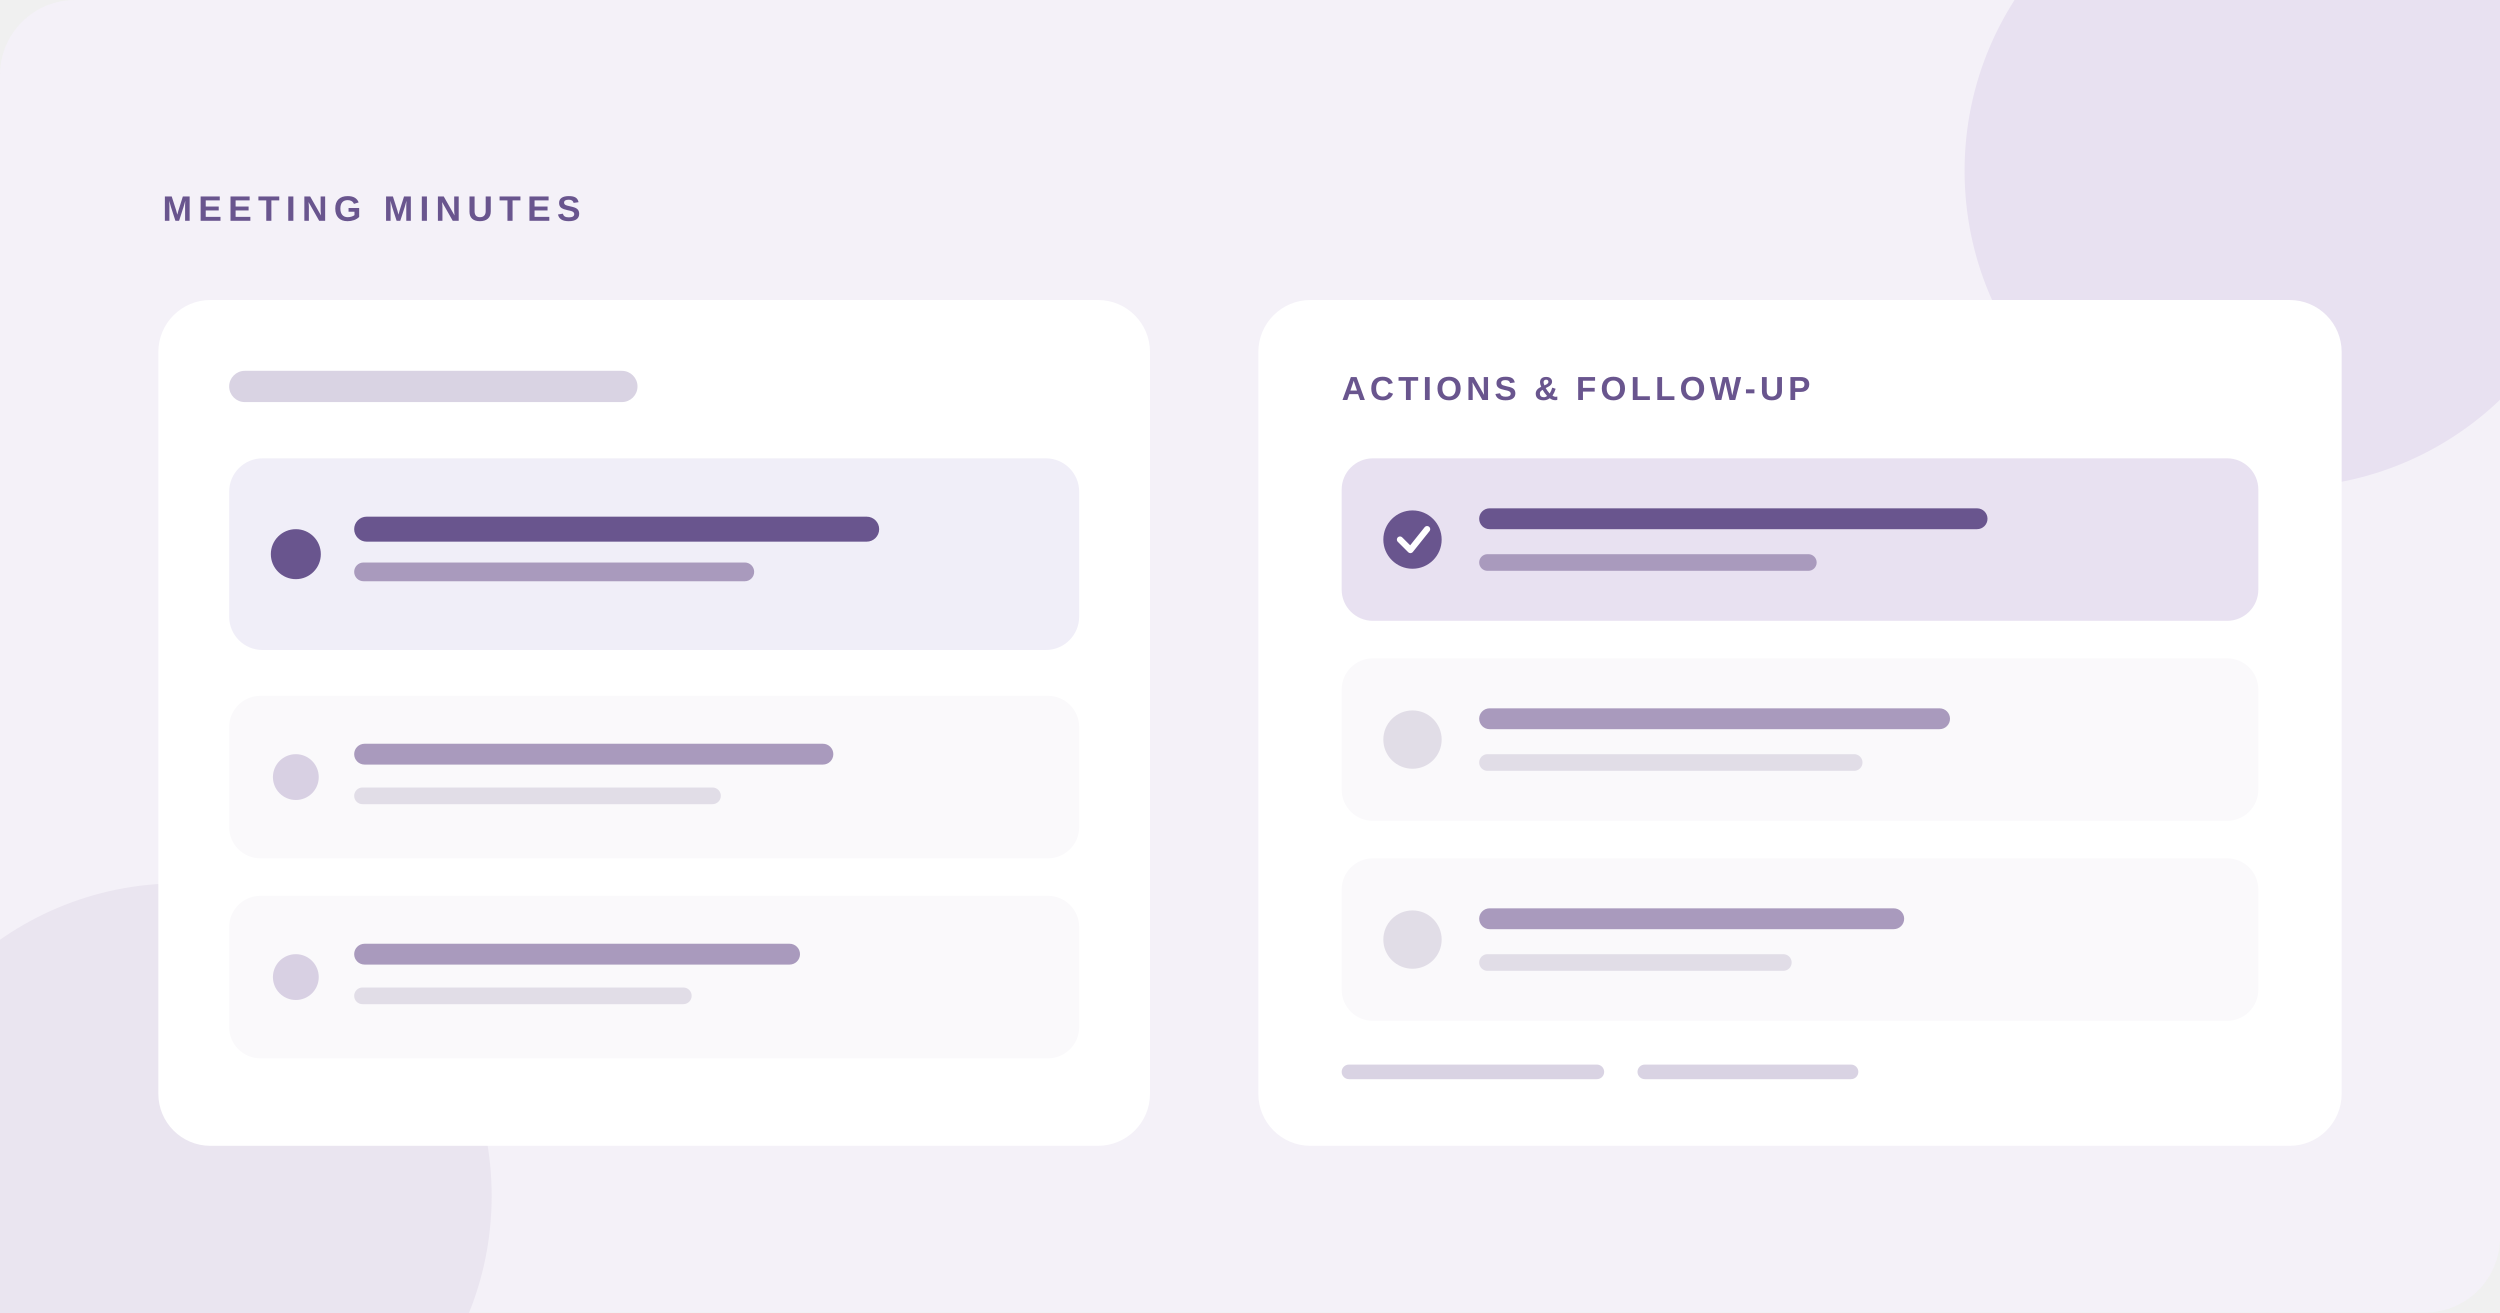
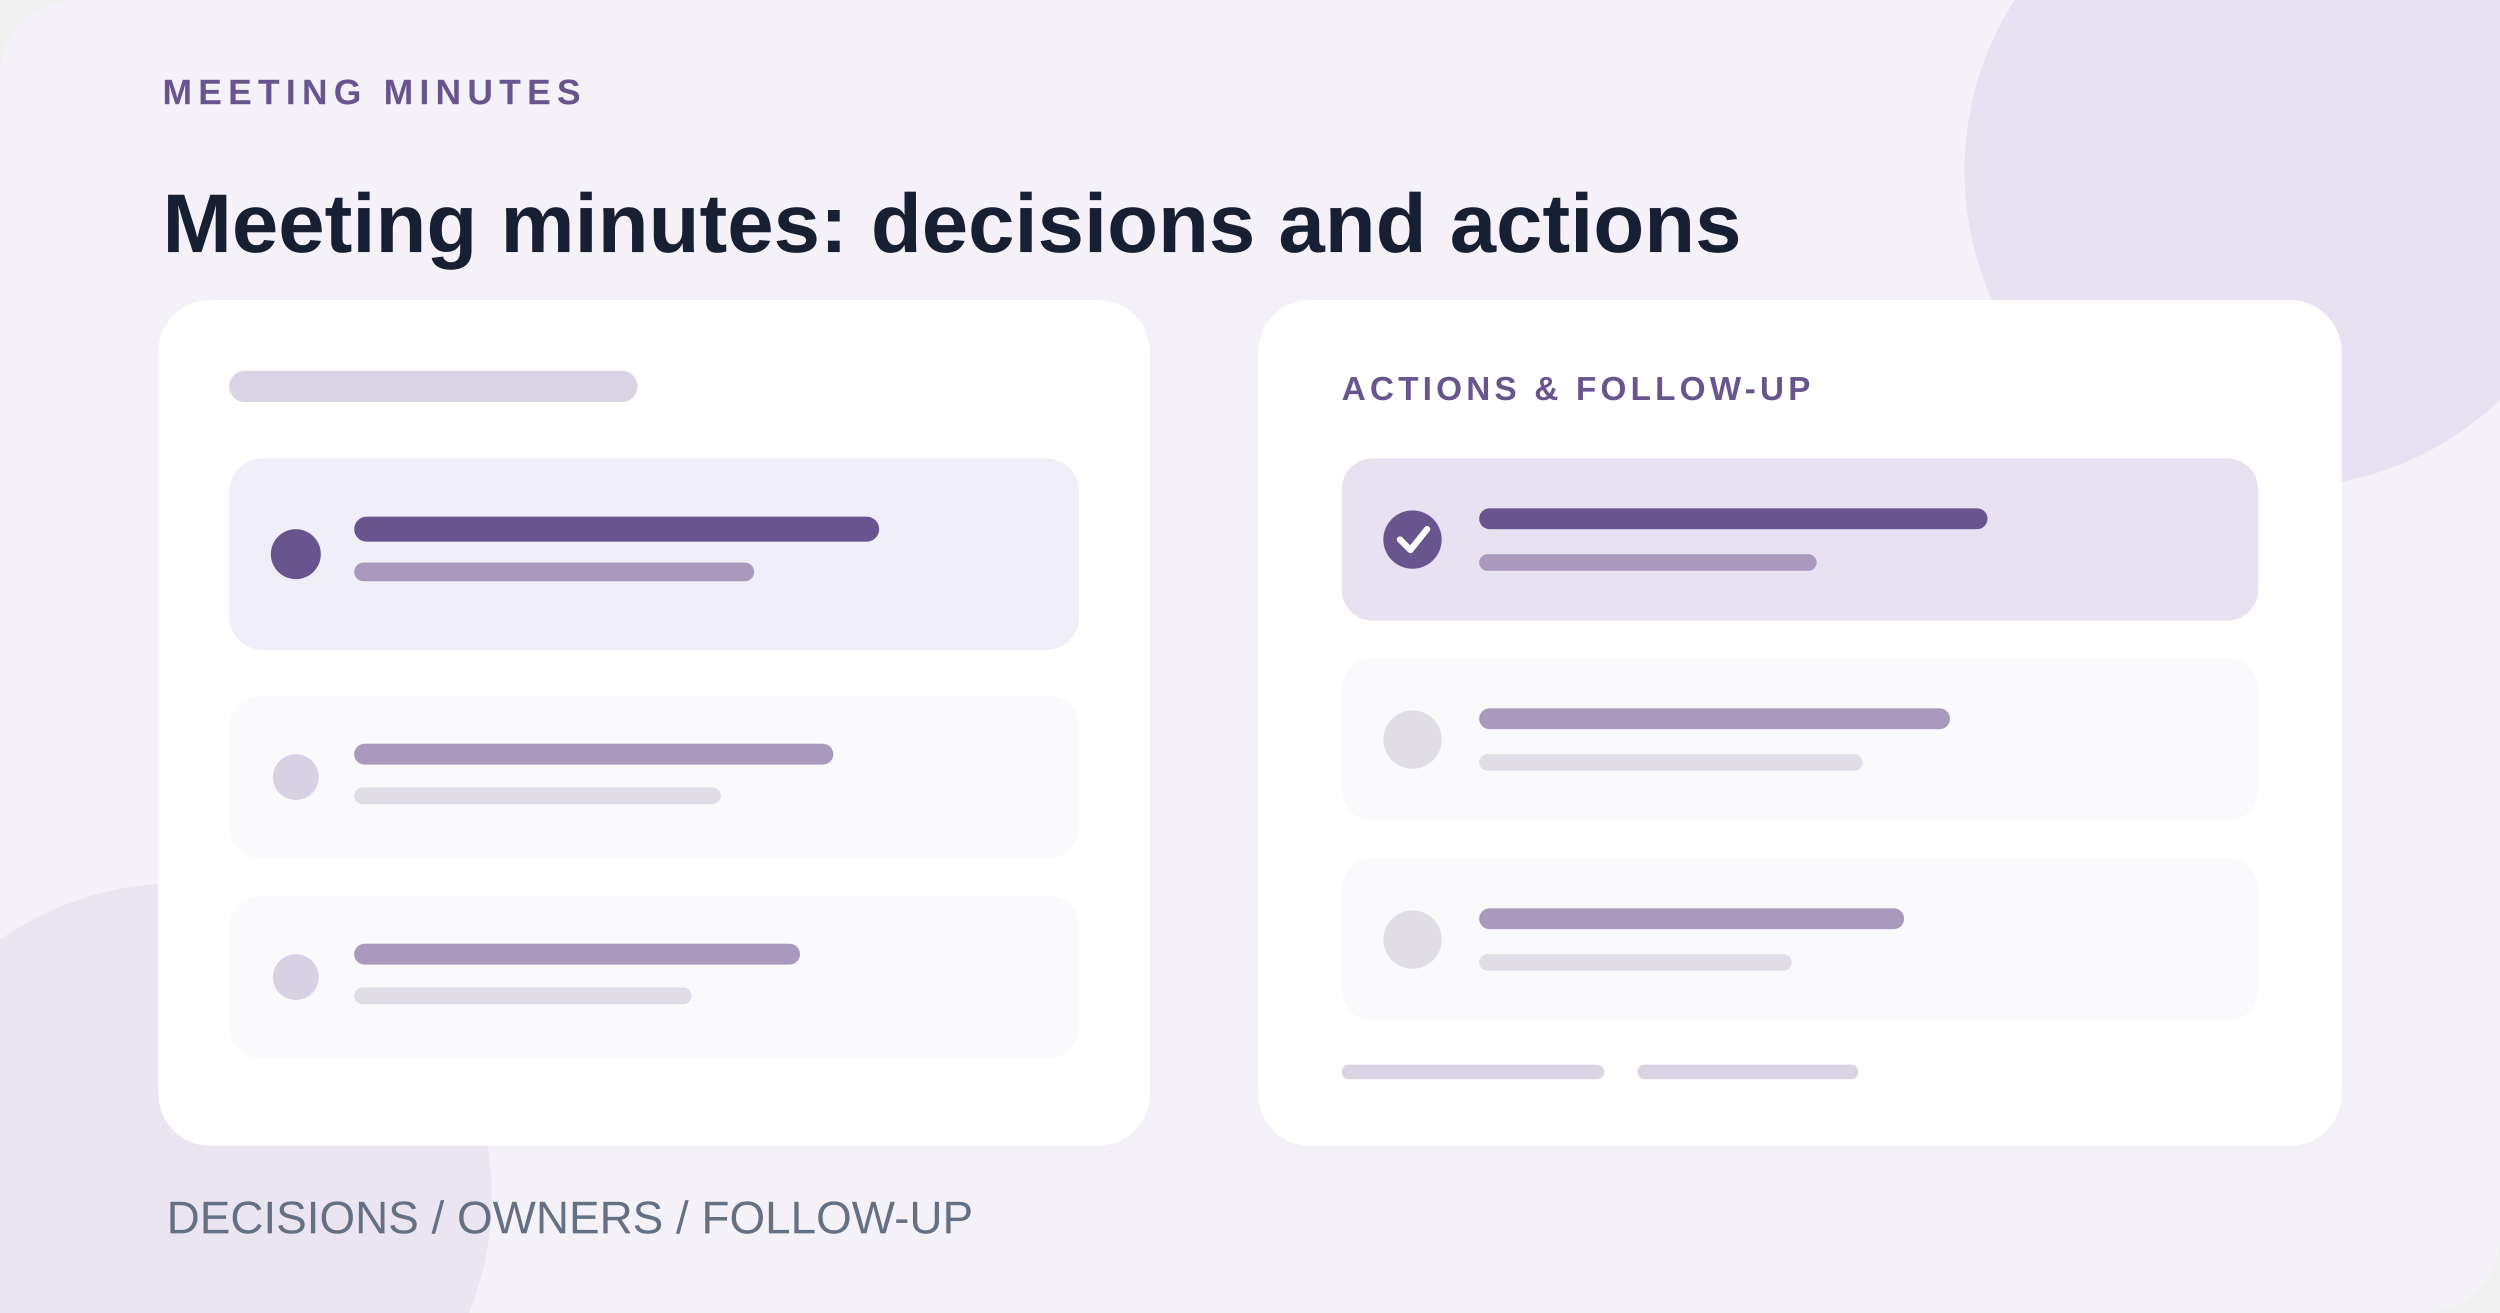
<svg xmlns="http://www.w3.org/2000/svg" width="1200" height="630" viewBox="0 0 1200 630" fill="none" role="img" aria-labelledby="title desc">
  <rect width="1200" height="630" rx="36" fill="#F4F1F8" />
  <circle cx="1095" cy="82" r="152" fill="#E8E1F1" />
  <circle cx="86" cy="574" r="150" fill="#EAE5F0" />
-   <text x="78" y="106" fill="#69558E" font-family="Arial, sans-serif" font-size="17" font-weight="700" letter-spacing="3">MEETING MINUTES</text>
+   <text x="78" y="50" fill="#69558E" font-family="Arial, sans-serif" font-size="17" font-weight="700" letter-spacing="3">MEETING MINUTES</text>
  <rect x="76" y="144" width="476" height="406" rx="25" fill="#FFFFFF" />
  <rect x="110" y="178" width="196" height="15" rx="7.5" fill="#D9D3E3" />
  <rect x="110" y="220" width="408" height="92" rx="16" fill="#F0EEF8" />
  <circle cx="142" cy="266" r="12" fill="#69558E" />
  <rect x="170" y="248" width="252" height="12" rx="6" fill="#69558E" />
  <rect x="170" y="270" width="192" height="9" rx="4.5" fill="#A99ABD" />
  <rect x="110" y="334" width="408" height="78" rx="15" fill="#FAF9FB" />
  <circle cx="142" cy="373" r="11" fill="#D8D0E3" />
  <rect x="170" y="357" width="230" height="10" rx="5" fill="#A99ABD" />
  <rect x="170" y="378" width="176" height="8" rx="4" fill="#E1DDE7" />
  <rect x="110" y="430" width="408" height="78" rx="15" fill="#FAF9FB" />
  <circle cx="142" cy="469" r="11" fill="#D8D0E3" />
  <rect x="170" y="453" width="214" height="10" rx="5" fill="#A99ABD" />
  <rect x="170" y="474" width="162" height="8" rx="4" fill="#E1DDE7" />
  <rect x="604" y="144" width="520" height="406" rx="25" fill="#FFFFFF" />
  <text x="644" y="192" fill="#69558E" font-family="Arial, sans-serif" font-size="16" font-weight="700" letter-spacing="2">ACTIONS &amp; FOLLOW-UP</text>
  <rect x="644" y="220" width="440" height="78" rx="15" fill="#E8E1F1" />
  <circle cx="678" cy="259" r="14" fill="#69558E" />
  <path d="M672 259L677 264L685 254" stroke="#FFFFFF" stroke-width="3" stroke-linecap="round" stroke-linejoin="round" />
  <rect x="710" y="244" width="244" height="10" rx="5" fill="#69558E" />
  <rect x="710" y="266" width="162" height="8" rx="4" fill="#A99ABD" />
  <rect x="644" y="316" width="440" height="78" rx="15" fill="#FAF9FB" />
  <circle cx="678" cy="355" r="14" fill="#E1DDE7" />
  <rect x="710" y="340" width="226" height="10" rx="5" fill="#A99ABD" />
  <rect x="710" y="362" width="184" height="8" rx="4" fill="#E1DDE7" />
  <rect x="644" y="412" width="440" height="78" rx="15" fill="#FAF9FB" />
  <circle cx="678" cy="451" r="14" fill="#E1DDE7" />
  <rect x="710" y="436" width="204" height="10" rx="5" fill="#A99ABD" />
  <rect x="710" y="458" width="150" height="8" rx="4" fill="#E1DDE7" />
  <rect x="644" y="511" width="126" height="7" rx="3.5" fill="#D9D3E3" />
  <rect x="786" y="511" width="106" height="7" rx="3.5" fill="#D9D3E3" />
+   <text x="78" y="121" fill="#172033" font-family="Arial, sans-serif" font-size="40" font-weight="700">Meeting minutes: decisions and actions</text>
+   <text x="80" y="592" fill="#647084" font-family="Arial, sans-serif" font-size="22">DECISIONS / OWNERS / FOLLOW-UP</text>
</svg>
